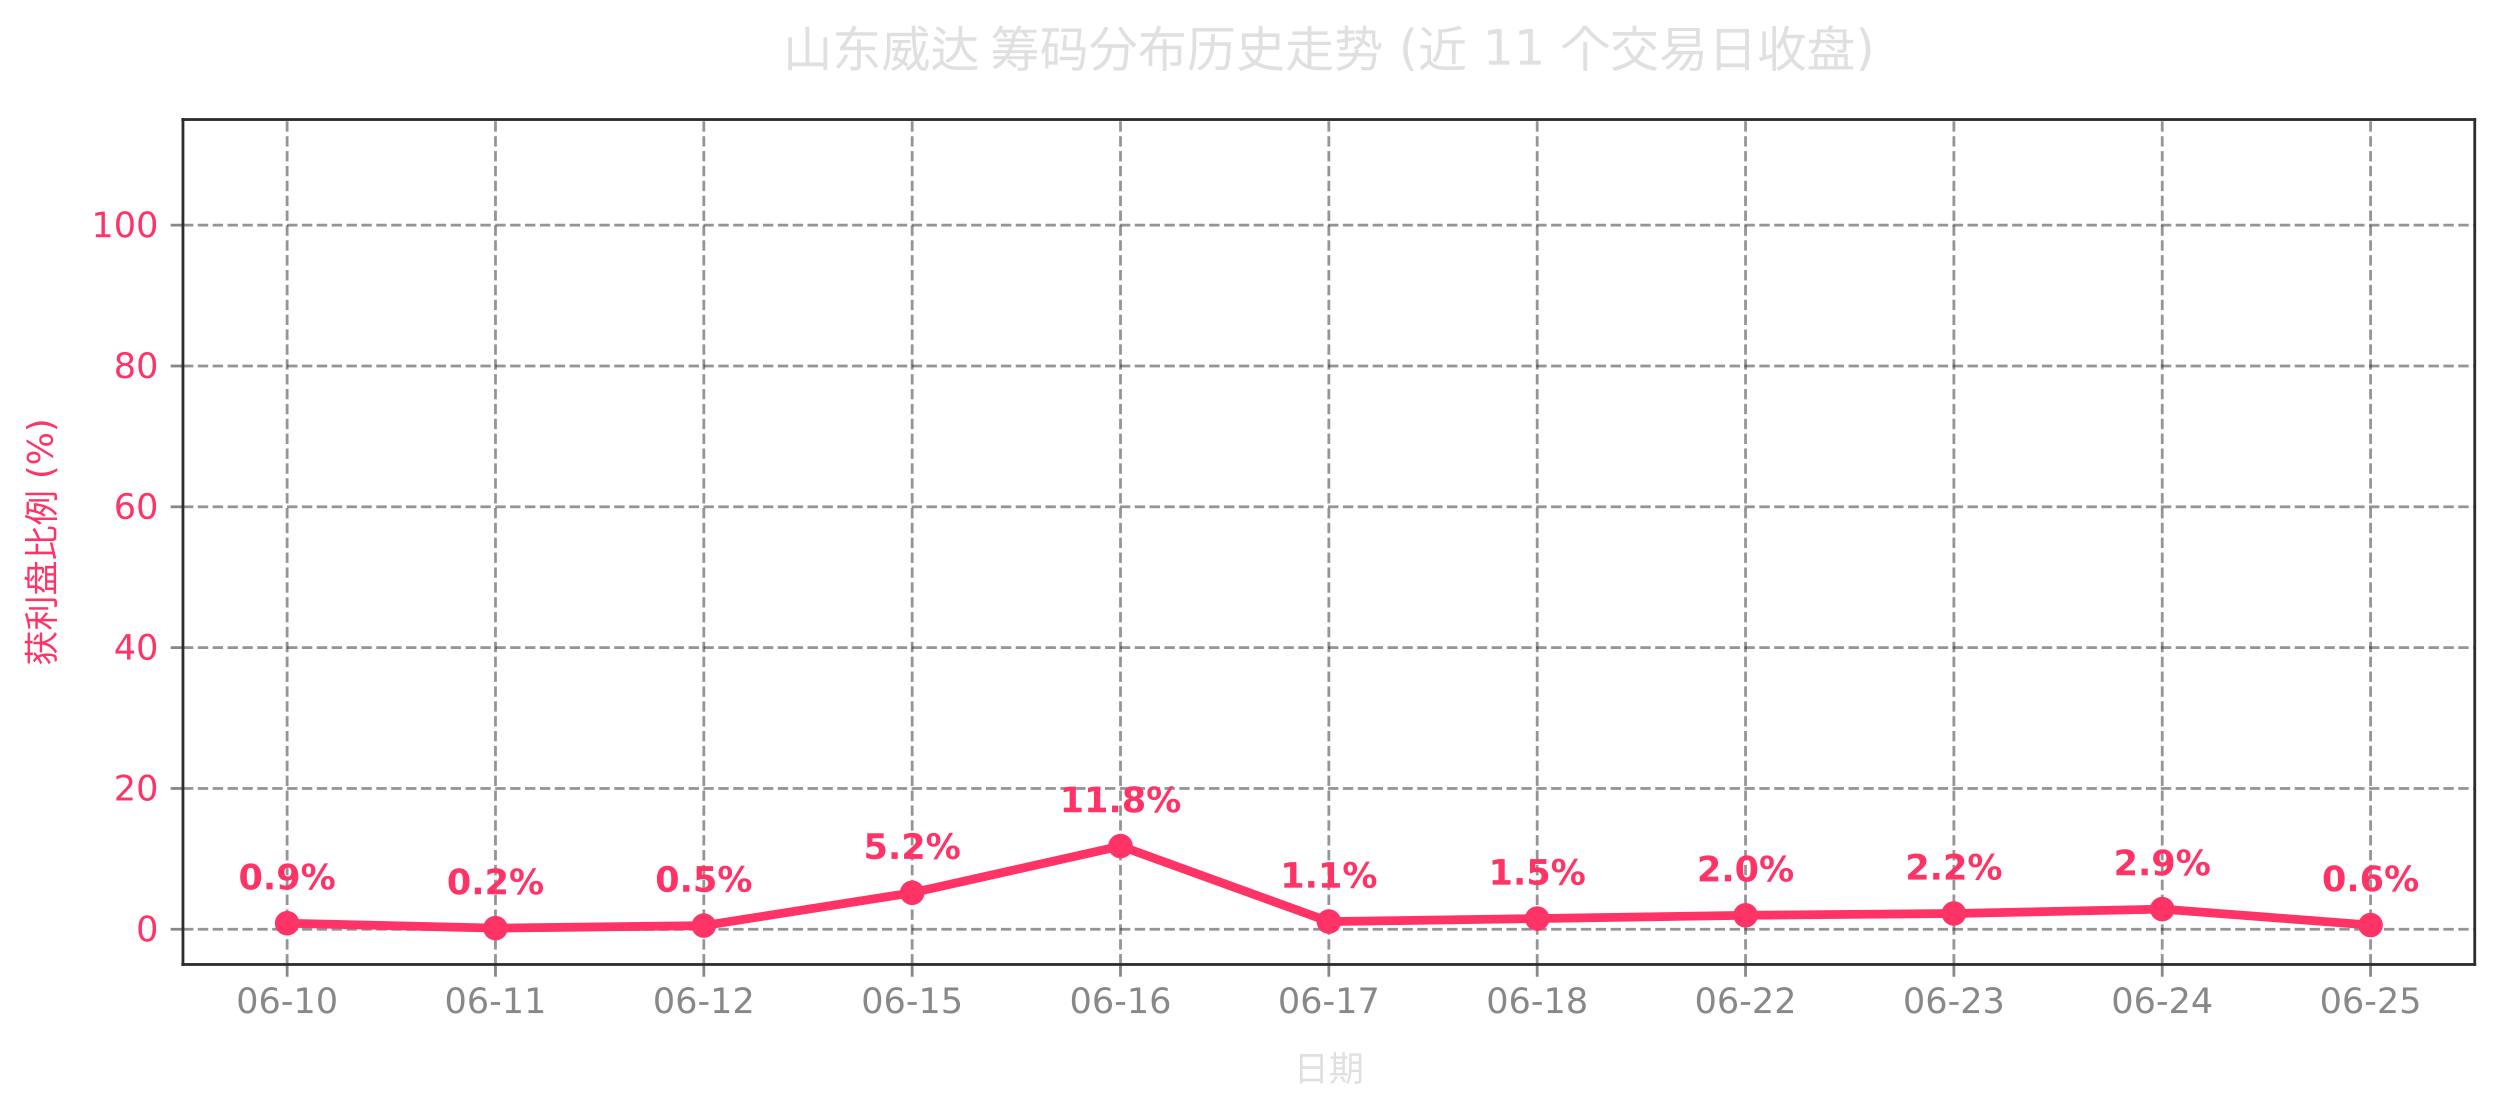
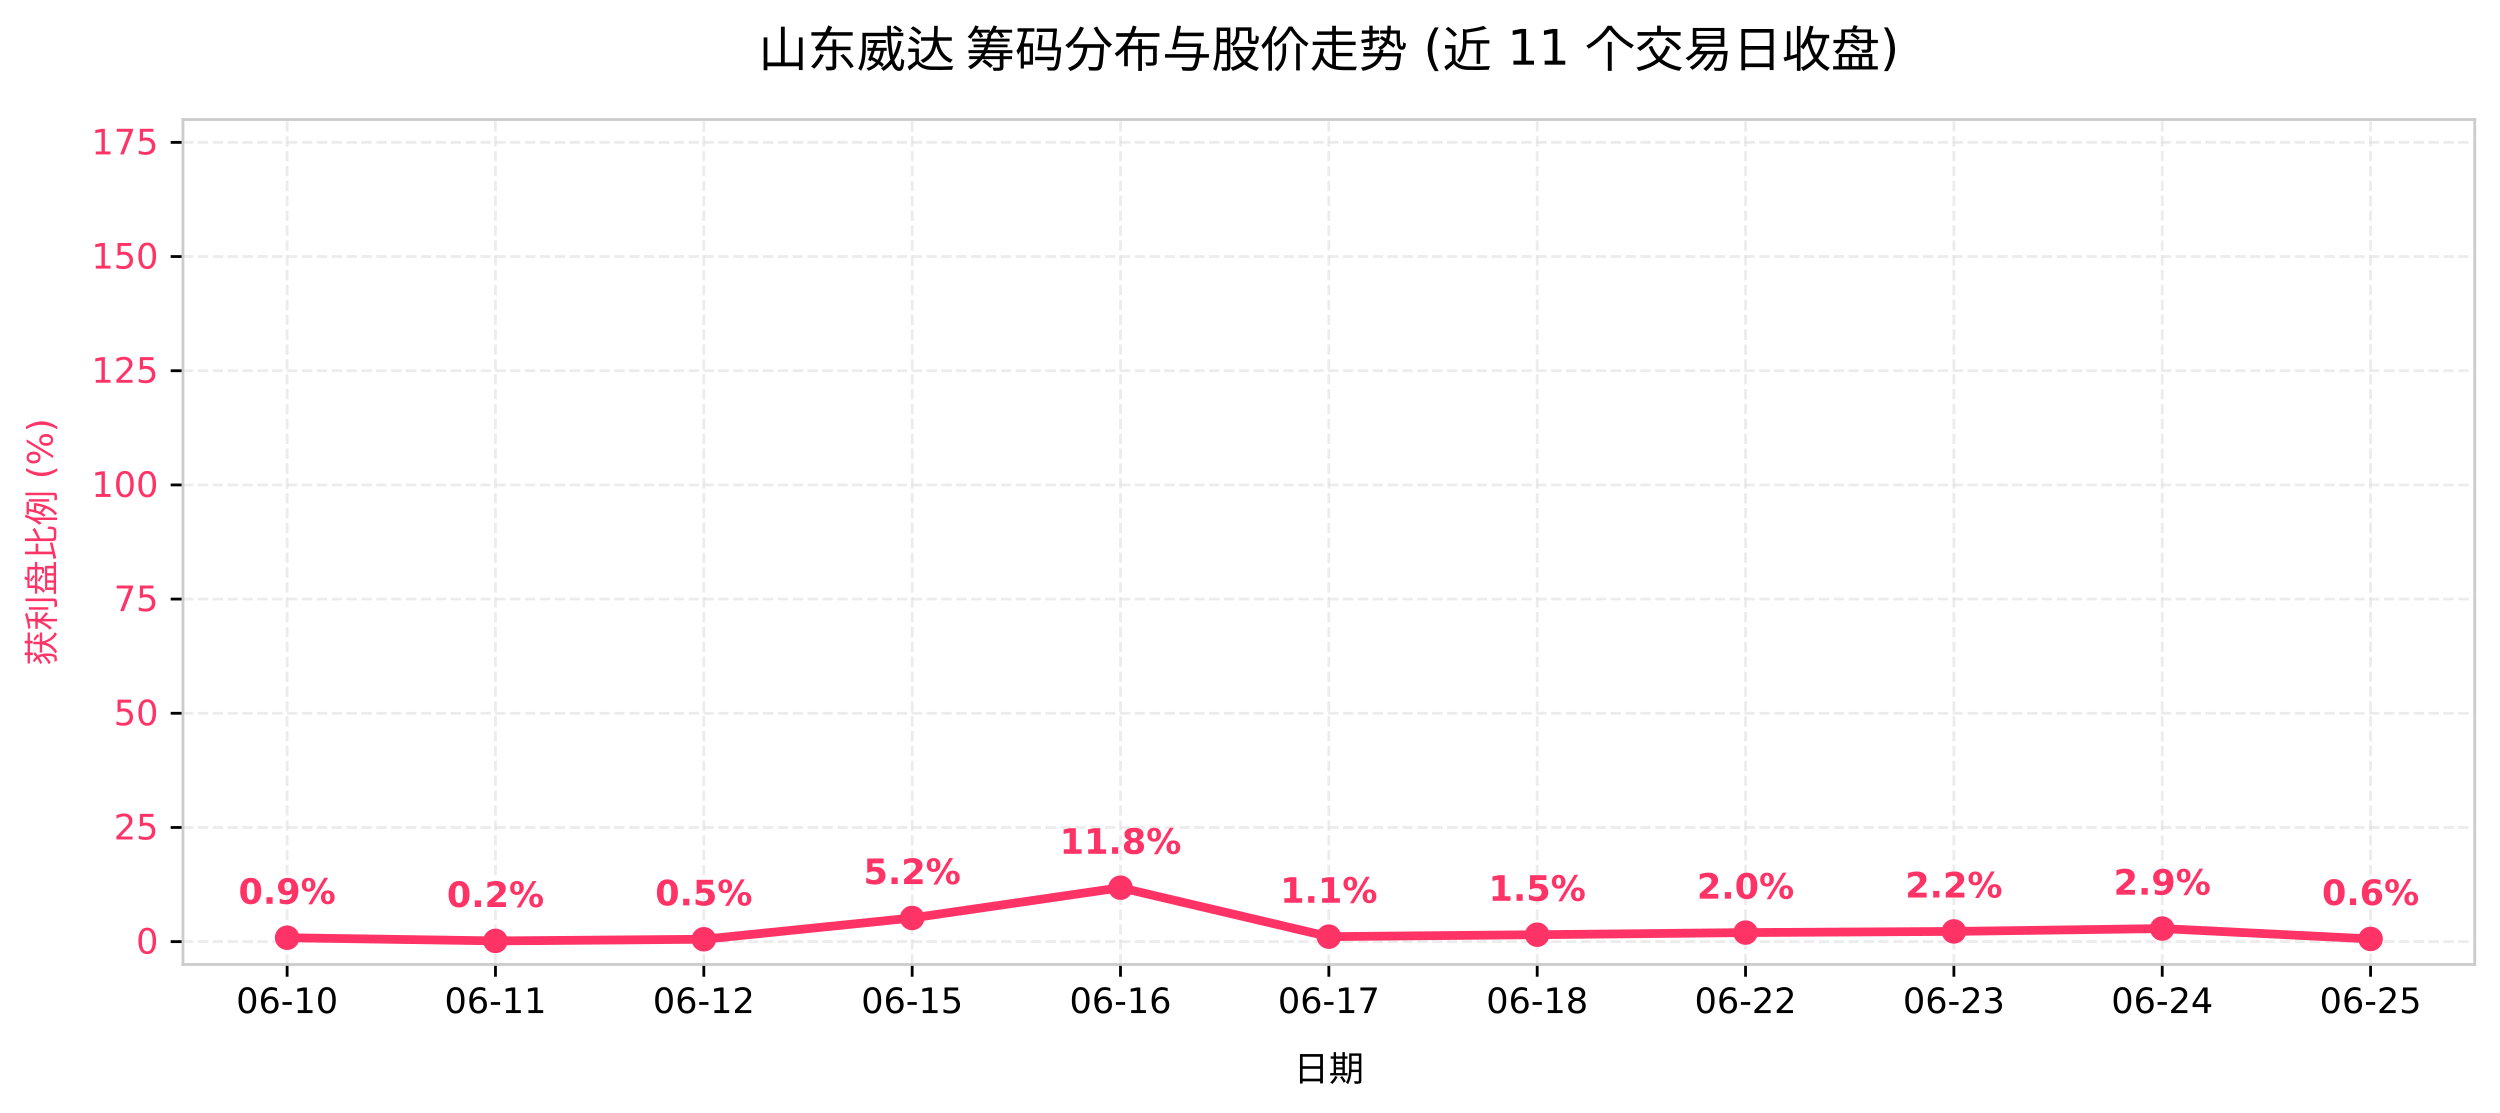
<svg xmlns="http://www.w3.org/2000/svg" xmlns:xlink="http://www.w3.org/1999/xlink" width="712.784pt" height="317.114pt" viewBox="0 0 712.784 317.114" version="1.1">
  <defs>
    <style type="text/css">*{stroke-linejoin: round; stroke-linecap: butt}</style>
  </defs>
  <g id="figure_1">
    <g id="patch_1">
      <path d="M 0 317.114  L 712.784 317.114  L 712.784 0  L 0 0  L 0 317.114  z " style="fill: none" />
    </g>
    <g id="axes_1">
      <g id="patch_2">
        <path d="M 52.163 274.983  L 705.584 274.983  L 705.584 34.08  L 52.163 34.08  L 52.163 274.983  z " style="fill: none" />
      </g>
      <g id="matplotlib.axis_1">
        <g id="xtick_1">
          <g id="line2d_1">
-             <path d="M 81.863 274.983  L 81.863 34.08  " clip-path="url(#p15ce6f9cf2)" style="fill: none; stroke-dasharray: 2.96,1.28; stroke-dashoffset: 0; stroke: #2d2d2d; stroke-opacity: 0.5; stroke-width: 0.8" />
+             <path d="M 81.863 274.983  L 81.863 34.08  " clip-path="url(#pce8b5d1f58)" style="fill: none; stroke-dasharray: 2.96,1.28; stroke-dashoffset: 0; stroke: #e0e0e0; stroke-opacity: 0.6; stroke-width: 0.8" />
          </g>
          <g id="line2d_2">
            <defs>
-               <path id="mea916fd36a" d="M 0 0  L 0 3.5  " style="stroke: #888888; stroke-width: 0.8" />
+               <path id="md8505af55f" d="M 0 0  L 0 3.5  " style="stroke: #000000; stroke-width: 0.8" />
            </defs>
            <g>
-               <use xlink:href="#mea916fd36a" x="81.863" y="274.983" style="fill: #888888; stroke: #888888; stroke-width: 0.8" />
+               <use xlink:href="#md8505af55f" x="81.863" y="274.983" style="stroke: #000000; stroke-width: 0.8" />
            </g>
          </g>
          <g id="text_1">
-             <text style="fill: #888888; font: 10px 'WenQuanYi Zen Hei', 'DejaVu Sans', 'Arial', sans-serif; text-anchor: middle" x="81.863" y="288.839" transform="rotate(-0 81.86347 288.8391)">06-10</text>
+             <text style="font: 10px 'WenQuanYi Zen Hei', 'DejaVu Sans', 'Arial', sans-serif; text-anchor: middle" x="81.863" y="288.839" transform="rotate(-0 81.86347 288.8391)">06-10</text>
          </g>
        </g>
        <g id="xtick_2">
          <g id="line2d_3">
-             <path d="M 141.265 274.983  L 141.265 34.08  " clip-path="url(#p15ce6f9cf2)" style="fill: none; stroke-dasharray: 2.96,1.28; stroke-dashoffset: 0; stroke: #2d2d2d; stroke-opacity: 0.5; stroke-width: 0.8" />
+             <path d="M 141.265 274.983  L 141.265 34.08  " clip-path="url(#pce8b5d1f58)" style="fill: none; stroke-dasharray: 2.96,1.28; stroke-dashoffset: 0; stroke: #e0e0e0; stroke-opacity: 0.6; stroke-width: 0.8" />
          </g>
          <g id="line2d_4">
            <g>
-               <use xlink:href="#mea916fd36a" x="141.265" y="274.983" style="fill: #888888; stroke: #888888; stroke-width: 0.8" />
+               <use xlink:href="#md8505af55f" x="141.265" y="274.983" style="stroke: #000000; stroke-width: 0.8" />
            </g>
          </g>
          <g id="text_2">
-             <text style="fill: #888888; font: 10px 'WenQuanYi Zen Hei', 'DejaVu Sans', 'Arial', sans-serif; text-anchor: middle" x="141.265" y="288.839" transform="rotate(-0 141.2654 288.8391)">06-11</text>
+             <text style="font: 10px 'WenQuanYi Zen Hei', 'DejaVu Sans', 'Arial', sans-serif; text-anchor: middle" x="141.265" y="288.839" transform="rotate(-0 141.2654 288.8391)">06-11</text>
          </g>
        </g>
        <g id="xtick_3">
          <g id="line2d_5">
-             <path d="M 200.667 274.983  L 200.667 34.08  " clip-path="url(#p15ce6f9cf2)" style="fill: none; stroke-dasharray: 2.96,1.28; stroke-dashoffset: 0; stroke: #2d2d2d; stroke-opacity: 0.5; stroke-width: 0.8" />
+             <path d="M 200.667 274.983  L 200.667 34.08  " clip-path="url(#pce8b5d1f58)" style="fill: none; stroke-dasharray: 2.96,1.28; stroke-dashoffset: 0; stroke: #e0e0e0; stroke-opacity: 0.6; stroke-width: 0.8" />
          </g>
          <g id="line2d_6">
            <g>
-               <use xlink:href="#mea916fd36a" x="200.667" y="274.983" style="fill: #888888; stroke: #888888; stroke-width: 0.8" />
+               <use xlink:href="#md8505af55f" x="200.667" y="274.983" style="stroke: #000000; stroke-width: 0.8" />
            </g>
          </g>
          <g id="text_3">
-             <text style="fill: #888888; font: 10px 'WenQuanYi Zen Hei', 'DejaVu Sans', 'Arial', sans-serif; text-anchor: middle" x="200.667" y="288.839" transform="rotate(-0 200.6673 288.8391)">06-12</text>
+             <text style="font: 10px 'WenQuanYi Zen Hei', 'DejaVu Sans', 'Arial', sans-serif; text-anchor: middle" x="200.667" y="288.839" transform="rotate(-0 200.6673 288.8391)">06-12</text>
          </g>
        </g>
        <g id="xtick_4">
          <g id="line2d_7">
-             <path d="M 260.069 274.983  L 260.069 34.08  " clip-path="url(#p15ce6f9cf2)" style="fill: none; stroke-dasharray: 2.96,1.28; stroke-dashoffset: 0; stroke: #2d2d2d; stroke-opacity: 0.5; stroke-width: 0.8" />
+             <path d="M 260.069 274.983  L 260.069 34.08  " clip-path="url(#pce8b5d1f58)" style="fill: none; stroke-dasharray: 2.96,1.28; stroke-dashoffset: 0; stroke: #e0e0e0; stroke-opacity: 0.6; stroke-width: 0.8" />
          </g>
          <g id="line2d_8">
            <g>
-               <use xlink:href="#mea916fd36a" x="260.069" y="274.983" style="fill: #888888; stroke: #888888; stroke-width: 0.8" />
+               <use xlink:href="#md8505af55f" x="260.069" y="274.983" style="stroke: #000000; stroke-width: 0.8" />
            </g>
          </g>
          <g id="text_4">
-             <text style="fill: #888888; font: 10px 'WenQuanYi Zen Hei', 'DejaVu Sans', 'Arial', sans-serif; text-anchor: middle" x="260.069" y="288.839" transform="rotate(-0 260.0693 288.8391)">06-15</text>
+             <text style="font: 10px 'WenQuanYi Zen Hei', 'DejaVu Sans', 'Arial', sans-serif; text-anchor: middle" x="260.069" y="288.839" transform="rotate(-0 260.0693 288.8391)">06-15</text>
          </g>
        </g>
        <g id="xtick_5">
          <g id="line2d_9">
-             <path d="M 319.471 274.983  L 319.471 34.08  " clip-path="url(#p15ce6f9cf2)" style="fill: none; stroke-dasharray: 2.96,1.28; stroke-dashoffset: 0; stroke: #2d2d2d; stroke-opacity: 0.5; stroke-width: 0.8" />
+             <path d="M 319.471 274.983  L 319.471 34.08  " clip-path="url(#pce8b5d1f58)" style="fill: none; stroke-dasharray: 2.96,1.28; stroke-dashoffset: 0; stroke: #e0e0e0; stroke-opacity: 0.6; stroke-width: 0.8" />
          </g>
          <g id="line2d_10">
            <g>
-               <use xlink:href="#mea916fd36a" x="319.471" y="274.983" style="fill: #888888; stroke: #888888; stroke-width: 0.8" />
+               <use xlink:href="#md8505af55f" x="319.471" y="274.983" style="stroke: #000000; stroke-width: 0.8" />
            </g>
          </g>
          <g id="text_5">
-             <text style="fill: #888888; font: 10px 'WenQuanYi Zen Hei', 'DejaVu Sans', 'Arial', sans-serif; text-anchor: middle" x="319.471" y="288.839" transform="rotate(-0 319.4712 288.8391)">06-16</text>
+             <text style="font: 10px 'WenQuanYi Zen Hei', 'DejaVu Sans', 'Arial', sans-serif; text-anchor: middle" x="319.471" y="288.839" transform="rotate(-0 319.4712 288.8391)">06-16</text>
          </g>
        </g>
        <g id="xtick_6">
          <g id="line2d_11">
-             <path d="M 378.873 274.983  L 378.873 34.08  " clip-path="url(#p15ce6f9cf2)" style="fill: none; stroke-dasharray: 2.96,1.28; stroke-dashoffset: 0; stroke: #2d2d2d; stroke-opacity: 0.5; stroke-width: 0.8" />
+             <path d="M 378.873 274.983  L 378.873 34.08  " clip-path="url(#pce8b5d1f58)" style="fill: none; stroke-dasharray: 2.96,1.28; stroke-dashoffset: 0; stroke: #e0e0e0; stroke-opacity: 0.6; stroke-width: 0.8" />
          </g>
          <g id="line2d_12">
            <g>
-               <use xlink:href="#mea916fd36a" x="378.873" y="274.983" style="fill: #888888; stroke: #888888; stroke-width: 0.8" />
+               <use xlink:href="#md8505af55f" x="378.873" y="274.983" style="stroke: #000000; stroke-width: 0.8" />
            </g>
          </g>
          <g id="text_6">
-             <text style="fill: #888888; font: 10px 'WenQuanYi Zen Hei', 'DejaVu Sans', 'Arial', sans-serif; text-anchor: middle" x="378.873" y="288.839" transform="rotate(-0 378.8731 288.8391)">06-17</text>
+             <text style="font: 10px 'WenQuanYi Zen Hei', 'DejaVu Sans', 'Arial', sans-serif; text-anchor: middle" x="378.873" y="288.839" transform="rotate(-0 378.8731 288.8391)">06-17</text>
          </g>
        </g>
        <g id="xtick_7">
          <g id="line2d_13">
-             <path d="M 438.275 274.983  L 438.275 34.08  " clip-path="url(#p15ce6f9cf2)" style="fill: none; stroke-dasharray: 2.96,1.28; stroke-dashoffset: 0; stroke: #2d2d2d; stroke-opacity: 0.5; stroke-width: 0.8" />
+             <path d="M 438.275 274.983  L 438.275 34.08  " clip-path="url(#pce8b5d1f58)" style="fill: none; stroke-dasharray: 2.96,1.28; stroke-dashoffset: 0; stroke: #e0e0e0; stroke-opacity: 0.6; stroke-width: 0.8" />
          </g>
          <g id="line2d_14">
            <g>
-               <use xlink:href="#mea916fd36a" x="438.275" y="274.983" style="fill: #888888; stroke: #888888; stroke-width: 0.8" />
+               <use xlink:href="#md8505af55f" x="438.275" y="274.983" style="stroke: #000000; stroke-width: 0.8" />
            </g>
          </g>
          <g id="text_7">
-             <text style="fill: #888888; font: 10px 'WenQuanYi Zen Hei', 'DejaVu Sans', 'Arial', sans-serif; text-anchor: middle" x="438.275" y="288.839" transform="rotate(-0 438.2751 288.8391)">06-18</text>
+             <text style="font: 10px 'WenQuanYi Zen Hei', 'DejaVu Sans', 'Arial', sans-serif; text-anchor: middle" x="438.275" y="288.839" transform="rotate(-0 438.2751 288.8391)">06-18</text>
          </g>
        </g>
        <g id="xtick_8">
          <g id="line2d_15">
-             <path d="M 497.677 274.983  L 497.677 34.08  " clip-path="url(#p15ce6f9cf2)" style="fill: none; stroke-dasharray: 2.96,1.28; stroke-dashoffset: 0; stroke: #2d2d2d; stroke-opacity: 0.5; stroke-width: 0.8" />
+             <path d="M 497.677 274.983  L 497.677 34.08  " clip-path="url(#pce8b5d1f58)" style="fill: none; stroke-dasharray: 2.96,1.28; stroke-dashoffset: 0; stroke: #e0e0e0; stroke-opacity: 0.6; stroke-width: 0.8" />
          </g>
          <g id="line2d_16">
            <g>
-               <use xlink:href="#mea916fd36a" x="497.677" y="274.983" style="fill: #888888; stroke: #888888; stroke-width: 0.8" />
+               <use xlink:href="#md8505af55f" x="497.677" y="274.983" style="stroke: #000000; stroke-width: 0.8" />
            </g>
          </g>
          <g id="text_8">
-             <text style="fill: #888888; font: 10px 'WenQuanYi Zen Hei', 'DejaVu Sans', 'Arial', sans-serif; text-anchor: middle" x="497.677" y="288.839" transform="rotate(-0 497.677 288.8391)">06-22</text>
+             <text style="font: 10px 'WenQuanYi Zen Hei', 'DejaVu Sans', 'Arial', sans-serif; text-anchor: middle" x="497.677" y="288.839" transform="rotate(-0 497.677 288.8391)">06-22</text>
          </g>
        </g>
        <g id="xtick_9">
          <g id="line2d_17">
-             <path d="M 557.079 274.983  L 557.079 34.08  " clip-path="url(#p15ce6f9cf2)" style="fill: none; stroke-dasharray: 2.96,1.28; stroke-dashoffset: 0; stroke: #2d2d2d; stroke-opacity: 0.5; stroke-width: 0.8" />
+             <path d="M 557.079 274.983  L 557.079 34.08  " clip-path="url(#pce8b5d1f58)" style="fill: none; stroke-dasharray: 2.96,1.28; stroke-dashoffset: 0; stroke: #e0e0e0; stroke-opacity: 0.6; stroke-width: 0.8" />
          </g>
          <g id="line2d_18">
            <g>
-               <use xlink:href="#mea916fd36a" x="557.079" y="274.983" style="fill: #888888; stroke: #888888; stroke-width: 0.8" />
+               <use xlink:href="#md8505af55f" x="557.079" y="274.983" style="stroke: #000000; stroke-width: 0.8" />
            </g>
          </g>
          <g id="text_9">
-             <text style="fill: #888888; font: 10px 'WenQuanYi Zen Hei', 'DejaVu Sans', 'Arial', sans-serif; text-anchor: middle" x="557.079" y="288.839" transform="rotate(-0 557.0789 288.8391)">06-23</text>
+             <text style="font: 10px 'WenQuanYi Zen Hei', 'DejaVu Sans', 'Arial', sans-serif; text-anchor: middle" x="557.079" y="288.839" transform="rotate(-0 557.0789 288.8391)">06-23</text>
          </g>
        </g>
        <g id="xtick_10">
          <g id="line2d_19">
-             <path d="M 616.481 274.983  L 616.481 34.08  " clip-path="url(#p15ce6f9cf2)" style="fill: none; stroke-dasharray: 2.96,1.28; stroke-dashoffset: 0; stroke: #2d2d2d; stroke-opacity: 0.5; stroke-width: 0.8" />
+             <path d="M 616.481 274.983  L 616.481 34.08  " clip-path="url(#pce8b5d1f58)" style="fill: none; stroke-dasharray: 2.96,1.28; stroke-dashoffset: 0; stroke: #e0e0e0; stroke-opacity: 0.6; stroke-width: 0.8" />
          </g>
          <g id="line2d_20">
            <g>
-               <use xlink:href="#mea916fd36a" x="616.481" y="274.983" style="fill: #888888; stroke: #888888; stroke-width: 0.8" />
+               <use xlink:href="#md8505af55f" x="616.481" y="274.983" style="stroke: #000000; stroke-width: 0.8" />
            </g>
          </g>
          <g id="text_10">
-             <text style="fill: #888888; font: 10px 'WenQuanYi Zen Hei', 'DejaVu Sans', 'Arial', sans-serif; text-anchor: middle" x="616.481" y="288.839" transform="rotate(-0 616.4809 288.8391)">06-24</text>
+             <text style="font: 10px 'WenQuanYi Zen Hei', 'DejaVu Sans', 'Arial', sans-serif; text-anchor: middle" x="616.481" y="288.839" transform="rotate(-0 616.4809 288.8391)">06-24</text>
          </g>
        </g>
        <g id="xtick_11">
          <g id="line2d_21">
-             <path d="M 675.883 274.983  L 675.883 34.08  " clip-path="url(#p15ce6f9cf2)" style="fill: none; stroke-dasharray: 2.96,1.28; stroke-dashoffset: 0; stroke: #2d2d2d; stroke-opacity: 0.5; stroke-width: 0.8" />
+             <path d="M 675.883 274.983  L 675.883 34.08  " clip-path="url(#pce8b5d1f58)" style="fill: none; stroke-dasharray: 2.96,1.28; stroke-dashoffset: 0; stroke: #e0e0e0; stroke-opacity: 0.6; stroke-width: 0.8" />
          </g>
          <g id="line2d_22">
            <g>
-               <use xlink:href="#mea916fd36a" x="675.883" y="274.983" style="fill: #888888; stroke: #888888; stroke-width: 0.8" />
+               <use xlink:href="#md8505af55f" x="675.883" y="274.983" style="stroke: #000000; stroke-width: 0.8" />
            </g>
          </g>
          <g id="text_11">
-             <text style="fill: #888888; font: 10px 'WenQuanYi Zen Hei', 'DejaVu Sans', 'Arial', sans-serif; text-anchor: middle" x="675.883" y="288.839" transform="rotate(-0 675.8828 288.8391)">06-25</text>
+             <text style="font: 10px 'WenQuanYi Zen Hei', 'DejaVu Sans', 'Arial', sans-serif; text-anchor: middle" x="675.883" y="288.839" transform="rotate(-0 675.8828 288.8391)">06-25</text>
          </g>
        </g>
        <g id="text_12">
-           <text style="fill: #e0e0e0; font: 10px 'WenQuanYi Zen Hei', 'DejaVu Sans', 'Arial', sans-serif; text-anchor: middle" x="378.873" y="308.253" transform="rotate(-0 378.8731 308.2531)">日期</text>
+           <text style="font: 10px 'WenQuanYi Zen Hei', 'DejaVu Sans', 'Arial', sans-serif; text-anchor: middle" x="378.873" y="308.253" transform="rotate(-0 378.8731 308.2531)">日期</text>
        </g>
      </g>
      <g id="matplotlib.axis_2">
        <g id="ytick_1">
          <g id="line2d_23">
-             <path d="M 52.163 264.945  L 705.584 264.945  " clip-path="url(#p15ce6f9cf2)" style="fill: none; stroke-dasharray: 2.96,1.28; stroke-dashoffset: 0; stroke: #2d2d2d; stroke-opacity: 0.5; stroke-width: 0.8" />
+             <path d="M 52.163 268.472  L 705.584 268.472  " clip-path="url(#pce8b5d1f58)" style="fill: none; stroke-dasharray: 2.96,1.28; stroke-dashoffset: 0; stroke: #e0e0e0; stroke-opacity: 0.6; stroke-width: 0.8" />
          </g>
          <g id="line2d_24">
            <defs>
-               <path id="m8ad7fa42fb" d="M 0 0  L -3.5 0  " style="stroke: #888888; stroke-width: 0.8" />
+               <path id="m7103711ad1" d="M 0 0  L -3.5 0  " style="stroke: #000000; stroke-width: 0.8" />
            </defs>
            <g>
-               <use xlink:href="#m8ad7fa42fb" x="52.163" y="264.945" style="fill: #888888; stroke: #888888; stroke-width: 0.8" />
+               <use xlink:href="#m7103711ad1" x="52.163" y="268.472" style="stroke: #000000; stroke-width: 0.8" />
            </g>
          </g>
          <g id="text_13">
-             <text style="fill: #ff3366; font: 10px 'WenQuanYi Zen Hei', 'DejaVu Sans', 'Arial', sans-serif; text-anchor: end" x="45.163" y="268.373" transform="rotate(-0 45.1625 268.3733)">0</text>
+             <text style="fill: #ff3366; font: 10px 'WenQuanYi Zen Hei', 'DejaVu Sans', 'Arial', sans-serif; text-anchor: end" x="45.163" y="271.9" transform="rotate(-0 45.1625 271.9001)">0</text>
          </g>
        </g>
        <g id="ytick_2">
          <g id="line2d_25">
-             <path d="M 52.163 224.795  L 705.584 224.795  " clip-path="url(#p15ce6f9cf2)" style="fill: none; stroke-dasharray: 2.96,1.28; stroke-dashoffset: 0; stroke: #2d2d2d; stroke-opacity: 0.5; stroke-width: 0.8" />
+             <path d="M 52.163 235.918  L 705.584 235.918  " clip-path="url(#pce8b5d1f58)" style="fill: none; stroke-dasharray: 2.96,1.28; stroke-dashoffset: 0; stroke: #e0e0e0; stroke-opacity: 0.6; stroke-width: 0.8" />
          </g>
          <g id="line2d_26">
            <g>
-               <use xlink:href="#m8ad7fa42fb" x="52.163" y="224.795" style="fill: #888888; stroke: #888888; stroke-width: 0.8" />
+               <use xlink:href="#m7103711ad1" x="52.163" y="235.918" style="stroke: #000000; stroke-width: 0.8" />
            </g>
          </g>
          <g id="text_14">
-             <text style="fill: #ff3366; font: 10px 'WenQuanYi Zen Hei', 'DejaVu Sans', 'Arial', sans-serif; text-anchor: end" x="45.163" y="228.223" transform="rotate(-0 45.1625 228.2229)">20</text>
+             <text style="fill: #ff3366; font: 10px 'WenQuanYi Zen Hei', 'DejaVu Sans', 'Arial', sans-serif; text-anchor: end" x="45.163" y="239.346" transform="rotate(-0 45.1625 239.3457)">25</text>
          </g>
        </g>
        <g id="ytick_3">
          <g id="line2d_27">
-             <path d="M 52.163 184.644  L 705.584 184.644  " clip-path="url(#p15ce6f9cf2)" style="fill: none; stroke-dasharray: 2.96,1.28; stroke-dashoffset: 0; stroke: #2d2d2d; stroke-opacity: 0.5; stroke-width: 0.8" />
+             <path d="M 52.163 203.363  L 705.584 203.363  " clip-path="url(#pce8b5d1f58)" style="fill: none; stroke-dasharray: 2.96,1.28; stroke-dashoffset: 0; stroke: #e0e0e0; stroke-opacity: 0.6; stroke-width: 0.8" />
          </g>
          <g id="line2d_28">
            <g>
-               <use xlink:href="#m8ad7fa42fb" x="52.163" y="184.644" style="fill: #888888; stroke: #888888; stroke-width: 0.8" />
+               <use xlink:href="#m7103711ad1" x="52.163" y="203.363" style="stroke: #000000; stroke-width: 0.8" />
            </g>
          </g>
          <g id="text_15">
-             <text style="fill: #ff3366; font: 10px 'WenQuanYi Zen Hei', 'DejaVu Sans', 'Arial', sans-serif; text-anchor: end" x="45.163" y="188.072" transform="rotate(-0 45.1625 188.0725)">40</text>
+             <text style="fill: #ff3366; font: 10px 'WenQuanYi Zen Hei', 'DejaVu Sans', 'Arial', sans-serif; text-anchor: end" x="45.163" y="206.791" transform="rotate(-0 45.1625 206.7913)">50</text>
          </g>
        </g>
        <g id="ytick_4">
          <g id="line2d_29">
-             <path d="M 52.163 144.494  L 705.584 144.494  " clip-path="url(#p15ce6f9cf2)" style="fill: none; stroke-dasharray: 2.96,1.28; stroke-dashoffset: 0; stroke: #2d2d2d; stroke-opacity: 0.5; stroke-width: 0.8" />
+             <path d="M 52.163 170.809  L 705.584 170.809  " clip-path="url(#pce8b5d1f58)" style="fill: none; stroke-dasharray: 2.96,1.28; stroke-dashoffset: 0; stroke: #e0e0e0; stroke-opacity: 0.6; stroke-width: 0.8" />
          </g>
          <g id="line2d_30">
            <g>
-               <use xlink:href="#m8ad7fa42fb" x="52.163" y="144.494" style="fill: #888888; stroke: #888888; stroke-width: 0.8" />
+               <use xlink:href="#m7103711ad1" x="52.163" y="170.809" style="stroke: #000000; stroke-width: 0.8" />
            </g>
          </g>
          <g id="text_16">
-             <text style="fill: #ff3366; font: 10px 'WenQuanYi Zen Hei', 'DejaVu Sans', 'Arial', sans-serif; text-anchor: end" x="45.163" y="147.922" transform="rotate(-0 45.1625 147.9221)">60</text>
+             <text style="fill: #ff3366; font: 10px 'WenQuanYi Zen Hei', 'DejaVu Sans', 'Arial', sans-serif; text-anchor: end" x="45.163" y="174.237" transform="rotate(-0 45.1625 174.2369)">75</text>
          </g>
        </g>
        <g id="ytick_5">
          <g id="line2d_31">
-             <path d="M 52.163 104.344  L 705.584 104.344  " clip-path="url(#p15ce6f9cf2)" style="fill: none; stroke-dasharray: 2.96,1.28; stroke-dashoffset: 0; stroke: #2d2d2d; stroke-opacity: 0.5; stroke-width: 0.8" />
+             <path d="M 52.163 138.254  L 705.584 138.254  " clip-path="url(#pce8b5d1f58)" style="fill: none; stroke-dasharray: 2.96,1.28; stroke-dashoffset: 0; stroke: #e0e0e0; stroke-opacity: 0.6; stroke-width: 0.8" />
          </g>
          <g id="line2d_32">
            <g>
-               <use xlink:href="#m8ad7fa42fb" x="52.163" y="104.344" style="fill: #888888; stroke: #888888; stroke-width: 0.8" />
+               <use xlink:href="#m7103711ad1" x="52.163" y="138.254" style="stroke: #000000; stroke-width: 0.8" />
            </g>
          </g>
          <g id="text_17">
-             <text style="fill: #ff3366; font: 10px 'WenQuanYi Zen Hei', 'DejaVu Sans', 'Arial', sans-serif; text-anchor: end" x="45.163" y="107.772" transform="rotate(-0 45.1625 107.7717)">80</text>
+             <text style="fill: #ff3366; font: 10px 'WenQuanYi Zen Hei', 'DejaVu Sans', 'Arial', sans-serif; text-anchor: end" x="45.163" y="141.682" transform="rotate(-0 45.1625 141.6825)">100</text>
          </g>
        </g>
        <g id="ytick_6">
          <g id="line2d_33">
-             <path d="M 52.163 64.193  L 705.584 64.193  " clip-path="url(#p15ce6f9cf2)" style="fill: none; stroke-dasharray: 2.96,1.28; stroke-dashoffset: 0; stroke: #2d2d2d; stroke-opacity: 0.5; stroke-width: 0.8" />
+             <path d="M 52.163 105.7  L 705.584 105.7  " clip-path="url(#pce8b5d1f58)" style="fill: none; stroke-dasharray: 2.96,1.28; stroke-dashoffset: 0; stroke: #e0e0e0; stroke-opacity: 0.6; stroke-width: 0.8" />
          </g>
          <g id="line2d_34">
            <g>
-               <use xlink:href="#m8ad7fa42fb" x="52.163" y="64.193" style="fill: #888888; stroke: #888888; stroke-width: 0.8" />
+               <use xlink:href="#m7103711ad1" x="52.163" y="105.7" style="stroke: #000000; stroke-width: 0.8" />
            </g>
          </g>
          <g id="text_18">
-             <text style="fill: #ff3366; font: 10px 'WenQuanYi Zen Hei', 'DejaVu Sans', 'Arial', sans-serif; text-anchor: end" x="45.163" y="67.621" transform="rotate(-0 45.1625 67.62125)">100</text>
-           </g>
-         </g>
-         <g id="text_19">
+             <text style="fill: #ff3366; font: 10px 'WenQuanYi Zen Hei', 'DejaVu Sans', 'Arial', sans-serif; text-anchor: end" x="45.163" y="109.128" transform="rotate(-0 45.1625 109.1281)">125</text>
+           </g>
+         </g>
+         <g id="ytick_7">
+           <g id="line2d_35">
+             <path d="M 52.163 73.146  L 705.584 73.146  " clip-path="url(#pce8b5d1f58)" style="fill: none; stroke-dasharray: 2.96,1.28; stroke-dashoffset: 0; stroke: #e0e0e0; stroke-opacity: 0.6; stroke-width: 0.8" />
+           </g>
+           <g id="line2d_36">
+             <g>
+               <use xlink:href="#m7103711ad1" x="52.163" y="73.146" style="stroke: #000000; stroke-width: 0.8" />
+             </g>
+           </g>
+           <g id="text_19">
+             <text style="fill: #ff3366; font: 10px 'WenQuanYi Zen Hei', 'DejaVu Sans', 'Arial', sans-serif; text-anchor: end" x="45.163" y="76.574" transform="rotate(-0 45.1625 76.57371)">150</text>
+           </g>
+         </g>
+         <g id="ytick_8">
+           <g id="line2d_37">
+             <path d="M 52.163 40.591  L 705.584 40.591  " clip-path="url(#pce8b5d1f58)" style="fill: none; stroke-dasharray: 2.96,1.28; stroke-dashoffset: 0; stroke: #e0e0e0; stroke-opacity: 0.6; stroke-width: 0.8" />
+           </g>
+           <g id="line2d_38">
+             <g>
+               <use xlink:href="#m7103711ad1" x="52.163" y="40.591" style="stroke: #000000; stroke-width: 0.8" />
+             </g>
+           </g>
+           <g id="text_20">
+             <text style="fill: #ff3366; font: 10px 'WenQuanYi Zen Hei', 'DejaVu Sans', 'Arial', sans-serif; text-anchor: end" x="45.163" y="44.019" transform="rotate(-0 45.1625 44.01932)">175</text>
+           </g>
+         </g>
+         <g id="text_21">
          <text style="fill: #ff3366; font: 10px 'WenQuanYi Zen Hei', 'DejaVu Sans', 'Arial', sans-serif; text-anchor: middle" x="15.463" y="154.532" transform="rotate(-90 15.4625 154.5316)">获利盘比例 (%)</text>
        </g>
      </g>
-       <g id="line2d_35">
-         <path d="M 81.863 263.227  L 141.265 264.624  L 200.667 263.905  L 260.069 254.54  L 319.471 241.232  L 378.873 262.755  L 438.275 261.898  L 497.677 260.964  L 557.079 260.448  L 616.481 259.206  L 675.883 263.757  " clip-path="url(#p15ce6f9cf2)" style="fill: none; stroke: #ff3366; stroke-width: 2.5; stroke-linecap: square" />
+       <g id="line2d_39">
+         <path d="M 81.863 267.357  L 141.265 268.264  L 200.667 267.797  L 260.069 261.723  L 319.471 253.091  L 378.873 267.051  L 438.275 266.495  L 497.677 265.89  L 557.079 265.555  L 616.481 264.749  L 675.883 267.701  " clip-path="url(#pce8b5d1f58)" style="fill: none; stroke: #ff3366; stroke-width: 2.5; stroke-linecap: square" />
        <defs>
-           <path id="m51e2ade87b" d="M 0 3  C 0.796 3 1.559 2.684 2.121 2.121  C 2.684 1.559 3 0.796 3 0  C 3 -0.796 2.684 -1.559 2.121 -2.121  C 1.559 -2.684 0.796 -3 0 -3  C -0.796 -3 -1.559 -2.684 -2.121 -2.121  C -2.684 -1.559 -3 -0.796 -3 0  C -3 0.796 -2.684 1.559 -2.121 2.121  C -1.559 2.684 -0.796 3 0 3  z " style="stroke: #ff3366" />
+           <path id="m7d4bb2b2de" d="M 0 3  C 0.796 3 1.559 2.684 2.121 2.121  C 2.684 1.559 3 0.796 3 0  C 3 -0.796 2.684 -1.559 2.121 -2.121  C 1.559 -2.684 0.796 -3 0 -3  C -0.796 -3 -1.559 -2.684 -2.121 -2.121  C -2.684 -1.559 -3 -0.796 -3 0  C -3 0.796 -2.684 1.559 -2.121 2.121  C -1.559 2.684 -0.796 3 0 3  z " style="stroke: #ff3366" />
        </defs>
-         <g clip-path="url(#p15ce6f9cf2)">
-           <use xlink:href="#m51e2ade87b" x="81.863" y="263.227" style="fill: #ff3366; stroke: #ff3366" />
-           <use xlink:href="#m51e2ade87b" x="141.265" y="264.624" style="fill: #ff3366; stroke: #ff3366" />
-           <use xlink:href="#m51e2ade87b" x="200.667" y="263.905" style="fill: #ff3366; stroke: #ff3366" />
-           <use xlink:href="#m51e2ade87b" x="260.069" y="254.54" style="fill: #ff3366; stroke: #ff3366" />
-           <use xlink:href="#m51e2ade87b" x="319.471" y="241.232" style="fill: #ff3366; stroke: #ff3366" />
-           <use xlink:href="#m51e2ade87b" x="378.873" y="262.755" style="fill: #ff3366; stroke: #ff3366" />
-           <use xlink:href="#m51e2ade87b" x="438.275" y="261.898" style="fill: #ff3366; stroke: #ff3366" />
-           <use xlink:href="#m51e2ade87b" x="497.677" y="260.964" style="fill: #ff3366; stroke: #ff3366" />
-           <use xlink:href="#m51e2ade87b" x="557.079" y="260.448" style="fill: #ff3366; stroke: #ff3366" />
-           <use xlink:href="#m51e2ade87b" x="616.481" y="259.206" style="fill: #ff3366; stroke: #ff3366" />
-           <use xlink:href="#m51e2ade87b" x="675.883" y="263.757" style="fill: #ff3366; stroke: #ff3366" />
+         <g clip-path="url(#pce8b5d1f58)">
+           <use xlink:href="#m7d4bb2b2de" x="81.863" y="267.357" style="fill: #ff3366; stroke: #ff3366" />
+           <use xlink:href="#m7d4bb2b2de" x="141.265" y="268.264" style="fill: #ff3366; stroke: #ff3366" />
+           <use xlink:href="#m7d4bb2b2de" x="200.667" y="267.797" style="fill: #ff3366; stroke: #ff3366" />
+           <use xlink:href="#m7d4bb2b2de" x="260.069" y="261.723" style="fill: #ff3366; stroke: #ff3366" />
+           <use xlink:href="#m7d4bb2b2de" x="319.471" y="253.091" style="fill: #ff3366; stroke: #ff3366" />
+           <use xlink:href="#m7d4bb2b2de" x="378.873" y="267.051" style="fill: #ff3366; stroke: #ff3366" />
+           <use xlink:href="#m7d4bb2b2de" x="438.275" y="266.495" style="fill: #ff3366; stroke: #ff3366" />
+           <use xlink:href="#m7d4bb2b2de" x="497.677" y="265.89" style="fill: #ff3366; stroke: #ff3366" />
+           <use xlink:href="#m7d4bb2b2de" x="557.079" y="265.555" style="fill: #ff3366; stroke: #ff3366" />
+           <use xlink:href="#m7d4bb2b2de" x="616.481" y="264.749" style="fill: #ff3366; stroke: #ff3366" />
+           <use xlink:href="#m7d4bb2b2de" x="675.883" y="267.701" style="fill: #ff3366; stroke: #ff3366" />
        </g>
      </g>
      <g id="patch_3">
-         <path d="M 52.163 274.983  L 52.163 34.08  " style="fill: none; stroke: #2d2d2d; stroke-width: 0.8; stroke-linejoin: miter; stroke-linecap: square" />
+         <path d="M 52.163 274.983  L 52.163 34.08  " style="fill: none; stroke: #cccccc; stroke-width: 0.8; stroke-linejoin: miter; stroke-linecap: square" />
      </g>
      <g id="patch_4">
-         <path d="M 705.584 274.983  L 705.584 34.08  " style="fill: none; stroke: #2d2d2d; stroke-width: 0.8; stroke-linejoin: miter; stroke-linecap: square" />
+         <path d="M 705.584 274.983  L 705.584 34.08  " style="fill: none; stroke: #cccccc; stroke-width: 0.8; stroke-linejoin: miter; stroke-linecap: square" />
      </g>
      <g id="patch_5">
-         <path d="M 52.163 274.983  L 705.584 274.983  " style="fill: none; stroke: #2d2d2d; stroke-width: 0.8; stroke-linejoin: miter; stroke-linecap: square" />
+         <path d="M 52.163 274.983  L 705.584 274.983  " style="fill: none; stroke: #cccccc; stroke-width: 0.8; stroke-linejoin: miter; stroke-linecap: square" />
      </g>
      <g id="patch_6">
-         <path d="M 52.163 34.08  L 705.584 34.08  " style="fill: none; stroke: #2d2d2d; stroke-width: 0.8; stroke-linejoin: miter; stroke-linecap: square" />
-       </g>
-       <g id="text_20">
-         <text style="fill: #ff3366; font: 700 10px 'WenQuanYi Zen Hei', 'DejaVu Sans', 'Arial', sans-serif; text-anchor: middle" x="81.863" y="253.566" transform="rotate(-0 81.86347 253.5658)">0.9%</text>
-       </g>
-       <g id="text_21">
-         <text style="fill: #ff3366; font: 700 10px 'WenQuanYi Zen Hei', 'DejaVu Sans', 'Arial', sans-serif; text-anchor: middle" x="141.265" y="254.963" transform="rotate(-0 141.2654 254.9631)">0.2%</text>
+         <path d="M 52.163 34.08  L 705.584 34.08  " style="fill: none; stroke: #cccccc; stroke-width: 0.8; stroke-linejoin: miter; stroke-linecap: square" />
      </g>
      <g id="text_22">
-         <text style="fill: #ff3366; font: 700 10px 'WenQuanYi Zen Hei', 'DejaVu Sans', 'Arial', sans-serif; text-anchor: middle" x="200.667" y="254.244" transform="rotate(-0 200.6673 254.2444)">0.5%</text>
+         <text style="fill: #ff3366; font: 700 10px 'WenQuanYi Zen Hei', 'DejaVu Sans', 'Arial', sans-serif; text-anchor: middle" x="81.863" y="257.696" transform="rotate(-0 81.86347 257.6963)">0.9%</text>
      </g>
      <g id="text_23">
-         <text style="fill: #ff3366; font: 700 10px 'WenQuanYi Zen Hei', 'DejaVu Sans', 'Arial', sans-serif; text-anchor: middle" x="260.069" y="244.879" transform="rotate(-0 260.0693 244.8793)">5.2%</text>
+         <text style="fill: #ff3366; font: 700 10px 'WenQuanYi Zen Hei', 'DejaVu Sans', 'Arial', sans-serif; text-anchor: middle" x="141.265" y="258.603" transform="rotate(-0 141.2654 258.6026)">0.2%</text>
      </g>
      <g id="text_24">
-         <text style="fill: #ff3366; font: 700 10px 'WenQuanYi Zen Hei', 'DejaVu Sans', 'Arial', sans-serif; text-anchor: middle" x="319.471" y="231.571" transform="rotate(-0 319.4712 231.5714)">11.8%</text>
+         <text style="fill: #ff3366; font: 700 10px 'WenQuanYi Zen Hei', 'DejaVu Sans', 'Arial', sans-serif; text-anchor: middle" x="200.667" y="258.136" transform="rotate(-0 200.6673 258.1365)">0.5%</text>
      </g>
      <g id="text_25">
-         <text style="fill: #ff3366; font: 700 10px 'WenQuanYi Zen Hei', 'DejaVu Sans', 'Arial', sans-serif; text-anchor: middle" x="378.873" y="253.094" transform="rotate(-0 378.8731 253.0941)">1.1%</text>
+         <text style="fill: #ff3366; font: 700 10px 'WenQuanYi Zen Hei', 'DejaVu Sans', 'Arial', sans-serif; text-anchor: middle" x="260.069" y="252.062" transform="rotate(-0 260.0693 252.0618)">5.2%</text>
      </g>
      <g id="text_26">
-         <text style="fill: #ff3366; font: 700 10px 'WenQuanYi Zen Hei', 'DejaVu Sans', 'Arial', sans-serif; text-anchor: middle" x="438.275" y="252.237" transform="rotate(-0 438.2751 252.2369)">1.5%</text>
+         <text style="fill: #ff3366; font: 700 10px 'WenQuanYi Zen Hei', 'DejaVu Sans', 'Arial', sans-serif; text-anchor: middle" x="319.471" y="243.43" transform="rotate(-0 319.4712 243.4297)">11.8%</text>
      </g>
      <g id="text_27">
-         <text style="fill: #ff3366; font: 700 10px 'WenQuanYi Zen Hei', 'DejaVu Sans', 'Arial', sans-serif; text-anchor: middle" x="497.677" y="251.303" transform="rotate(-0 497.677 251.3034)">2.0%</text>
+         <text style="fill: #ff3366; font: 700 10px 'WenQuanYi Zen Hei', 'DejaVu Sans', 'Arial', sans-serif; text-anchor: middle" x="378.873" y="257.39" transform="rotate(-0 378.8731 257.3903)">1.1%</text>
      </g>
      <g id="text_28">
-         <text style="fill: #ff3366; font: 700 10px 'WenQuanYi Zen Hei', 'DejaVu Sans', 'Arial', sans-serif; text-anchor: middle" x="557.079" y="250.787" transform="rotate(-0 557.0789 250.7874)">2.2%</text>
+         <text style="fill: #ff3366; font: 700 10px 'WenQuanYi Zen Hei', 'DejaVu Sans', 'Arial', sans-serif; text-anchor: middle" x="438.275" y="256.834" transform="rotate(-0 438.2751 256.8343)">1.5%</text>
      </g>
      <g id="text_29">
-         <text style="fill: #ff3366; font: 700 10px 'WenQuanYi Zen Hei', 'DejaVu Sans', 'Arial', sans-serif; text-anchor: middle" x="616.481" y="249.545" transform="rotate(-0 616.4809 249.5448)">2.9%</text>
+         <text style="fill: #ff3366; font: 700 10px 'WenQuanYi Zen Hei', 'DejaVu Sans', 'Arial', sans-serif; text-anchor: middle" x="497.677" y="256.229" transform="rotate(-0 497.677 256.2288)">2.0%</text>
      </g>
      <g id="text_30">
-         <text style="fill: #ff3366; font: 700 10px 'WenQuanYi Zen Hei', 'DejaVu Sans', 'Arial', sans-serif; text-anchor: middle" x="675.883" y="254.096" transform="rotate(-0 675.8828 254.0958)">0.6%</text>
+         <text style="fill: #ff3366; font: 700 10px 'WenQuanYi Zen Hei', 'DejaVu Sans', 'Arial', sans-serif; text-anchor: middle" x="557.079" y="255.894" transform="rotate(-0 557.0789 255.8941)">2.2%</text>
      </g>
      <g id="text_31">
-         <text style="fill: #e0e0e0; font: 14px 'WenQuanYi Zen Hei', 'DejaVu Sans', 'Arial', sans-serif; text-anchor: middle" x="378.873" y="19.08" transform="rotate(-0 378.8731 19.08031)">山东威达 筹码分布历史走势 (近 11 个交易日收盘)</text>
+         <text style="fill: #ff3366; font: 700 10px 'WenQuanYi Zen Hei', 'DejaVu Sans', 'Arial', sans-serif; text-anchor: middle" x="616.481" y="255.088" transform="rotate(-0 616.4809 255.0881)">2.9%</text>
+       </g>
+       <g id="text_32">
+         <text style="fill: #ff3366; font: 700 10px 'WenQuanYi Zen Hei', 'DejaVu Sans', 'Arial', sans-serif; text-anchor: middle" x="675.883" y="258.04" transform="rotate(-0 675.8828 258.0401)">0.6%</text>
+       </g>
+       <g id="text_33">
+         <text style="font: 14px 'WenQuanYi Zen Hei', 'DejaVu Sans', 'Arial', sans-serif; text-anchor: middle" x="378.873" y="19.08" transform="rotate(-0 378.8731 19.08031)">山东威达 筹码分布与股价走势 (近 11 个交易日收盘)</text>
      </g>
    </g>
  </g>
  <defs>
-     <clipPath id="p15ce6f9cf2">
+     <clipPath id="pce8b5d1f58">
      <rect x="52.163" y="34.08" width="653.421" height="240.903" />
    </clipPath>
  </defs>
</svg>
